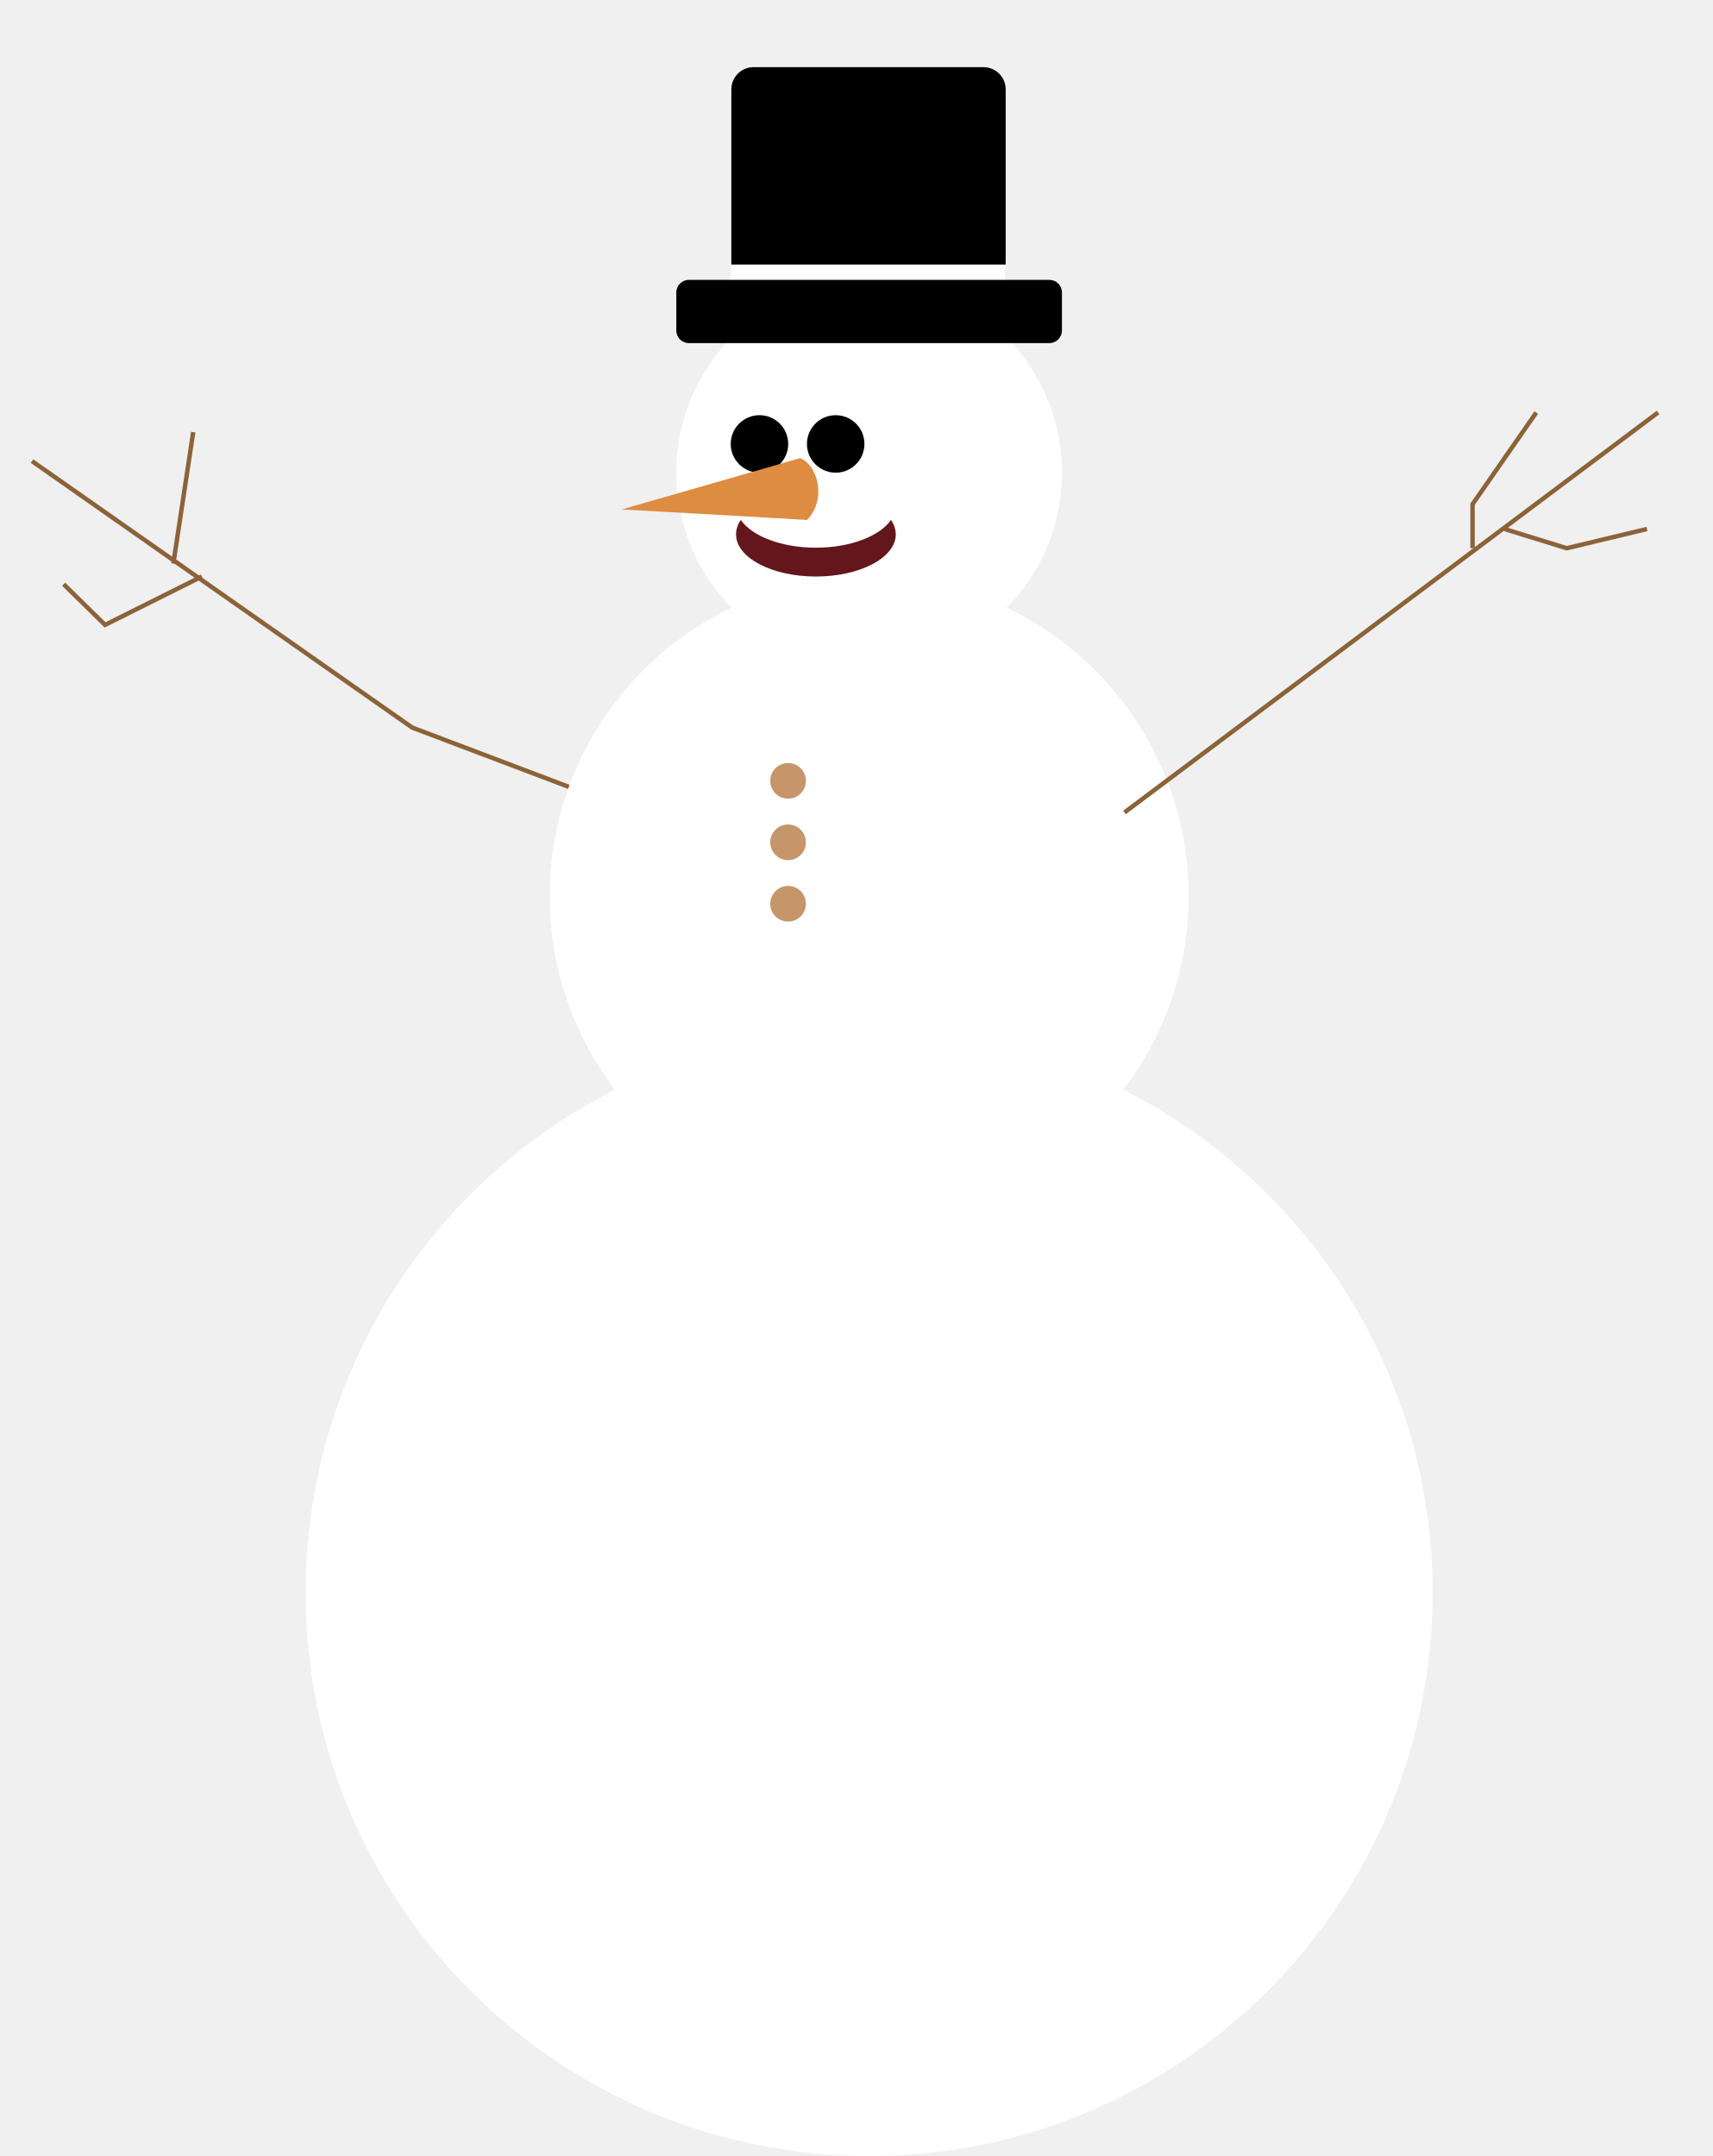
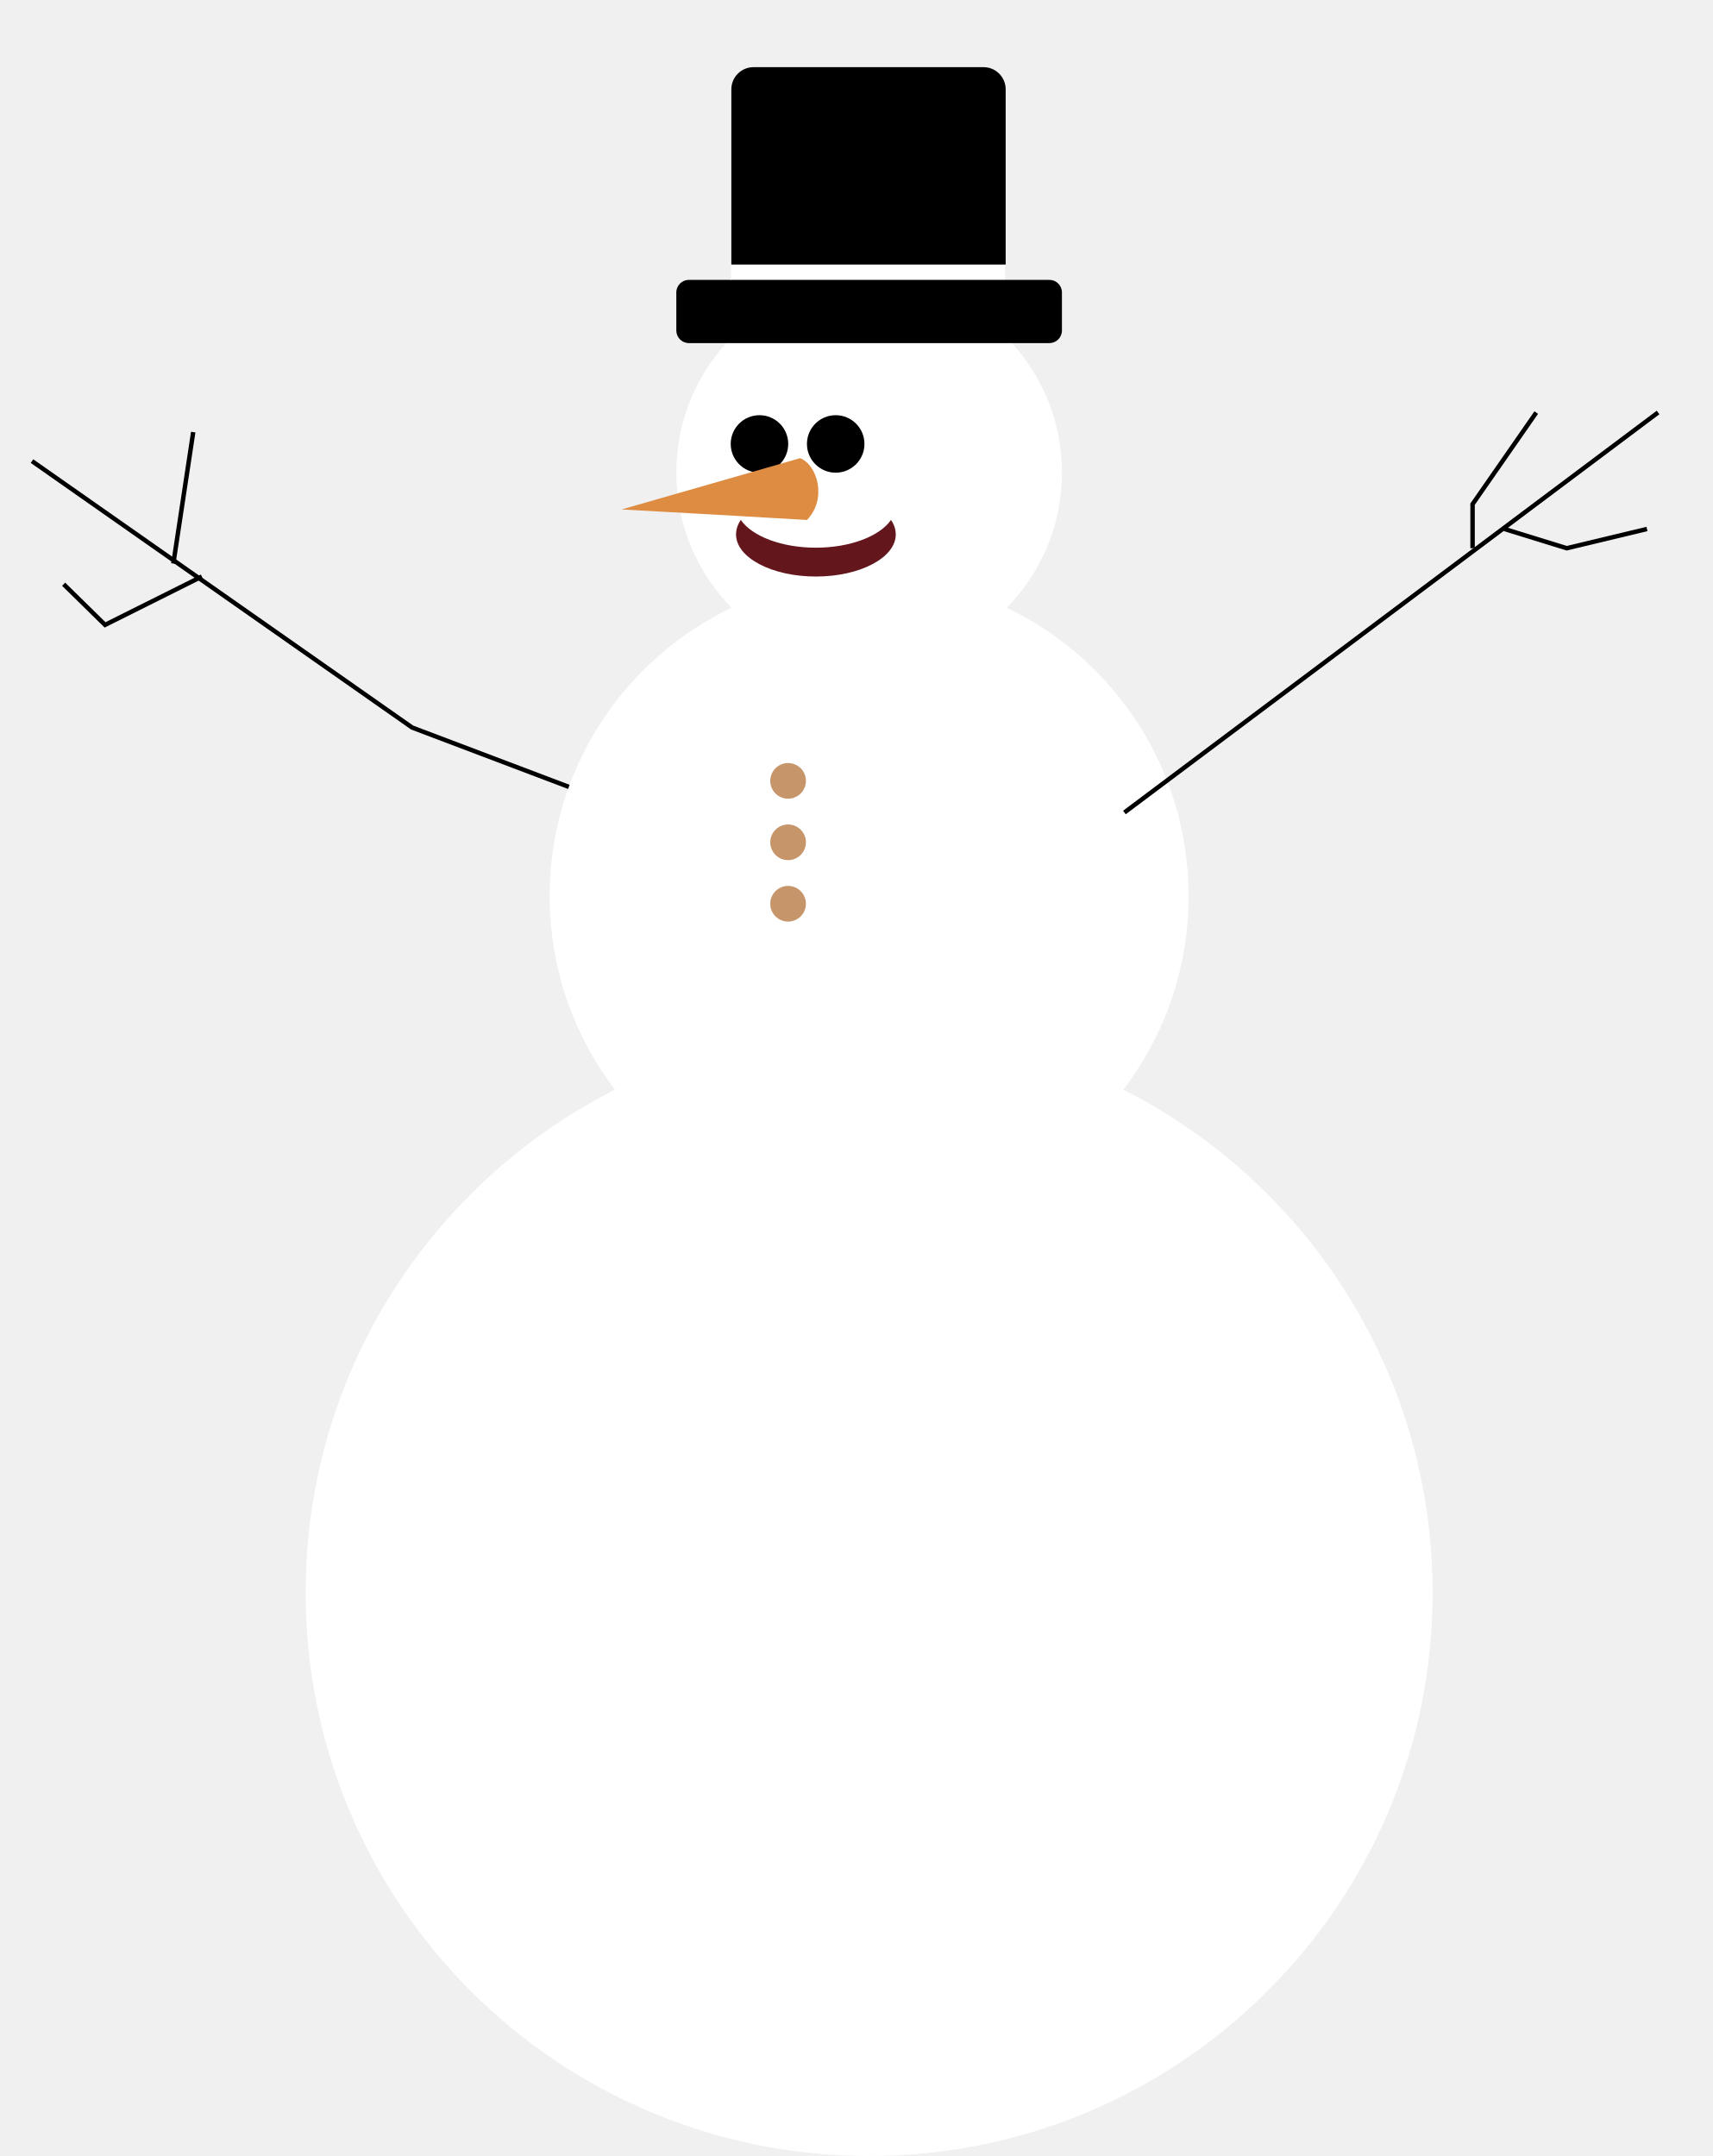
<svg xmlns="http://www.w3.org/2000/svg" id="Layer_1" data-name="Layer 1" viewBox="0 0 386 486">
-   <polyline class="cls-1" style="fill:none;stroke:#8c6339;stroke-miterlimit:10;" points="140.19 181.92 92.89 164 7.21 103.94" />
+   <polyline class="cls-1" style="fill:none;stroke:#000000;stroke-miterlimit:10;" points="140.19 181.92 92.89 164 7.21 103.94" />
  <circle class="cls-2" style="fill:#fff;" cx="195.89" cy="359" r="127" />
  <circle class="cls-2" style="fill:#fff;" cx="195.89" cy="202" r="72" />
  <circle class="cls-2" style="fill:#fff;" cx="195.89" cy="106.54" r="43.46" />
  <path class="cls-3" style="fill:#63161c;" d="M183.89,123.46c-7.78,0-14.4-2.6-16.92-6.25a5.68,5.68,0,0,0-1.08,3.25c0,5.25,8.06,9.5,18,9.5s18-4.25,18-9.5a5.68,5.68,0,0,0-1.08-3.25C198.29,120.85,191.66,123.46,183.89,123.46Z" />
  <circle cx="171.17" cy="100.07" r="6.48" />
  <circle cx="188.35" cy="100.07" r="6.48" />
  <path class="cls-4" style="fill:#dd8c41;" d="M181.88,117.21,161,116l-20.89-1.16,20.11-5.78,20.11-5.78C184.17,104.75,186.51,112.41,181.88,117.21Z" />
  <circle class="cls-5" style="fill:#c6956a;" cx="177.62" cy="176.02" r="4.02" />
  <circle class="cls-5" style="fill:#c6956a;" cx="177.62" cy="189.87" r="4.02" />
  <circle class="cls-5" style="fill:#c6956a;" cx="177.62" cy="203.72" r="4.02" />
  <path d="M169.83,15.14h51.83a5,5,0,0,1,5,5v50a0,0,0,0,1,0,0H164.83a0,0,0,0,1,0,0v-50A5,5,0,0,1,169.83,15.14Z" />
  <rect x="152.43" y="63.09" width="86.91" height="14.25" rx="2.83" ry="2.83" />
  <rect class="cls-2" style="fill:#fff;" x="164.69" y="59.63" width="61.97" height="3.46" />
-   <line class="cls-1" style="fill:none;stroke:#8c6339;stroke-miterlimit:10;" x1="253.42" y1="183.15" x2="373.7" y2="92.98" />
-   <polyline class="cls-1" style="fill:none;stroke:#8c6339;stroke-miterlimit:10;" points="331.89 123.58 331.89 113.65 346.24 93" />
-   <polyline class="cls-1" style="fill:none;stroke:#8c6339;stroke-miterlimit:10;" points="339.06 119.24 353.11 123.58 371.2 119.24" />
-   <line class="cls-1" style="fill:none;stroke:#8c6339;stroke-miterlimit:10;" x1="39.07" y1="127.03" x2="43.55" y2="97.4" />
-   <polyline class="cls-1" style="fill:none;stroke:#8c6339;stroke-miterlimit:10;" points="45.49 129.96 23.68 140.86 14.34 131.69" />
+   <line class="cls-1" style="fill:none;stroke:#000000;stroke-miterlimit:10;" x1="253.42" y1="183.15" x2="373.7" y2="92.98" />
+   <polyline class="cls-1" style="fill:none;stroke:#000000;stroke-miterlimit:10;" points="331.89 123.58 331.89 113.65 346.24 93" />
+   <polyline class="cls-1" style="fill:none;stroke:#000000;stroke-miterlimit:10;" points="339.06 119.24 353.11 123.58 371.2 119.24" />
+   <line class="cls-1" style="fill:none;stroke:#000000;stroke-miterlimit:10;" x1="39.07" y1="127.03" x2="43.55" y2="97.4" />
+   <polyline class="cls-1" style="fill:none;stroke:#000000;stroke-miterlimit:10;" points="45.49 129.96 23.68 140.86 14.34 131.69" />
</svg>
